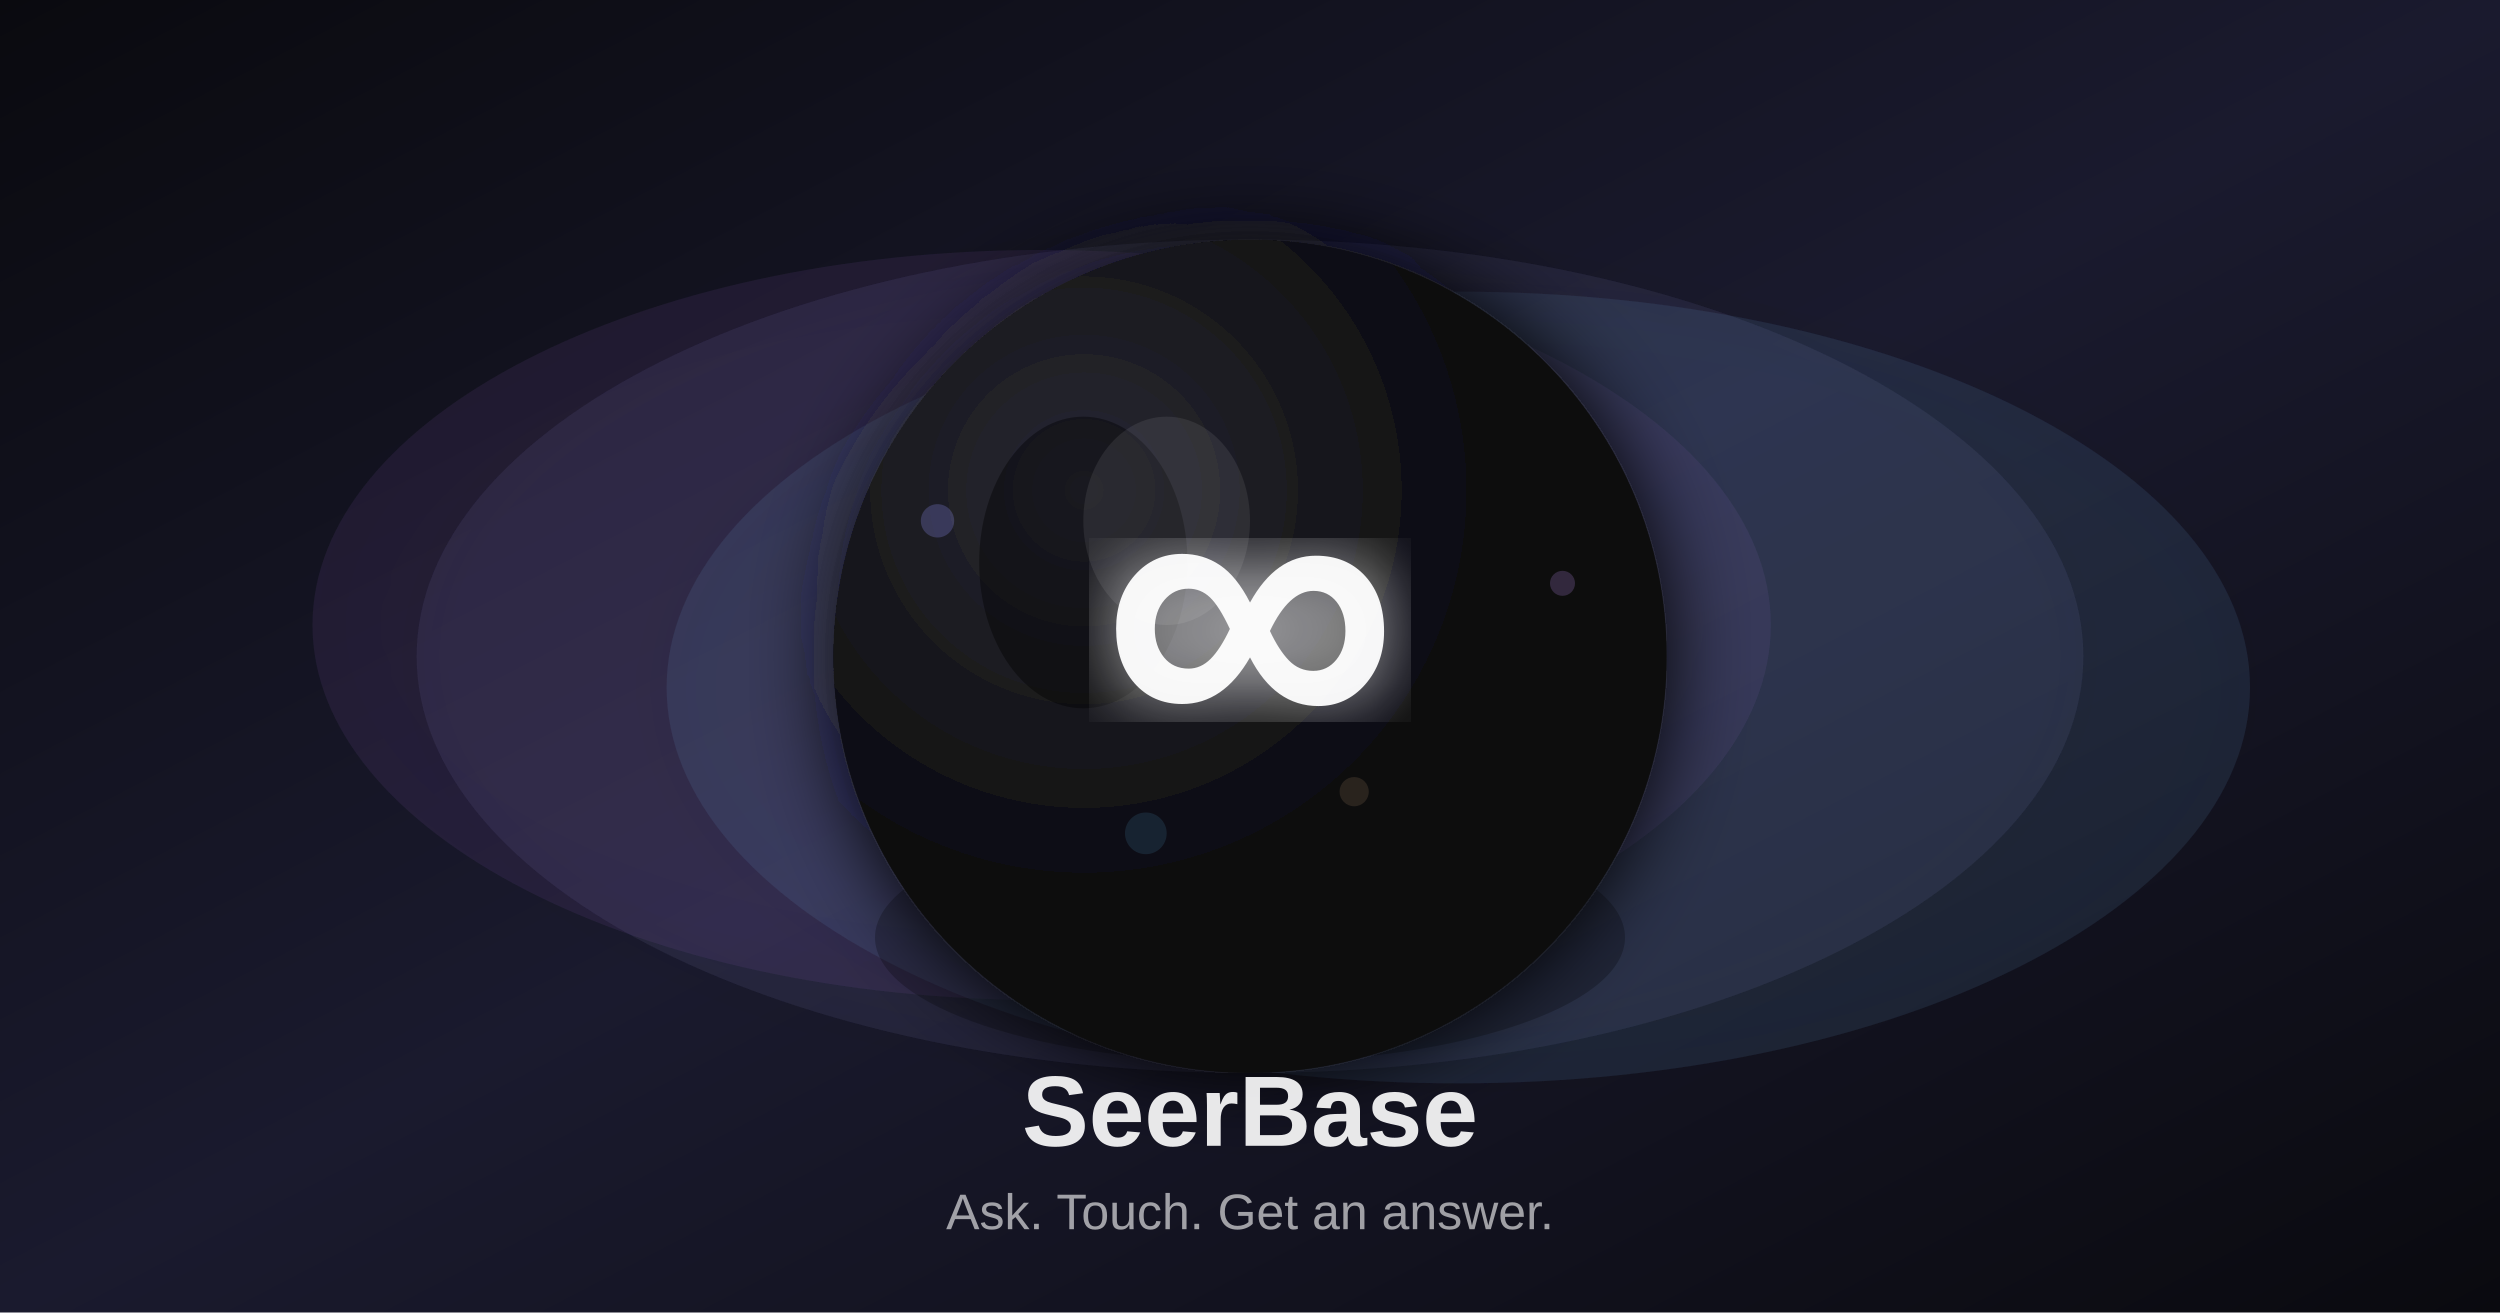
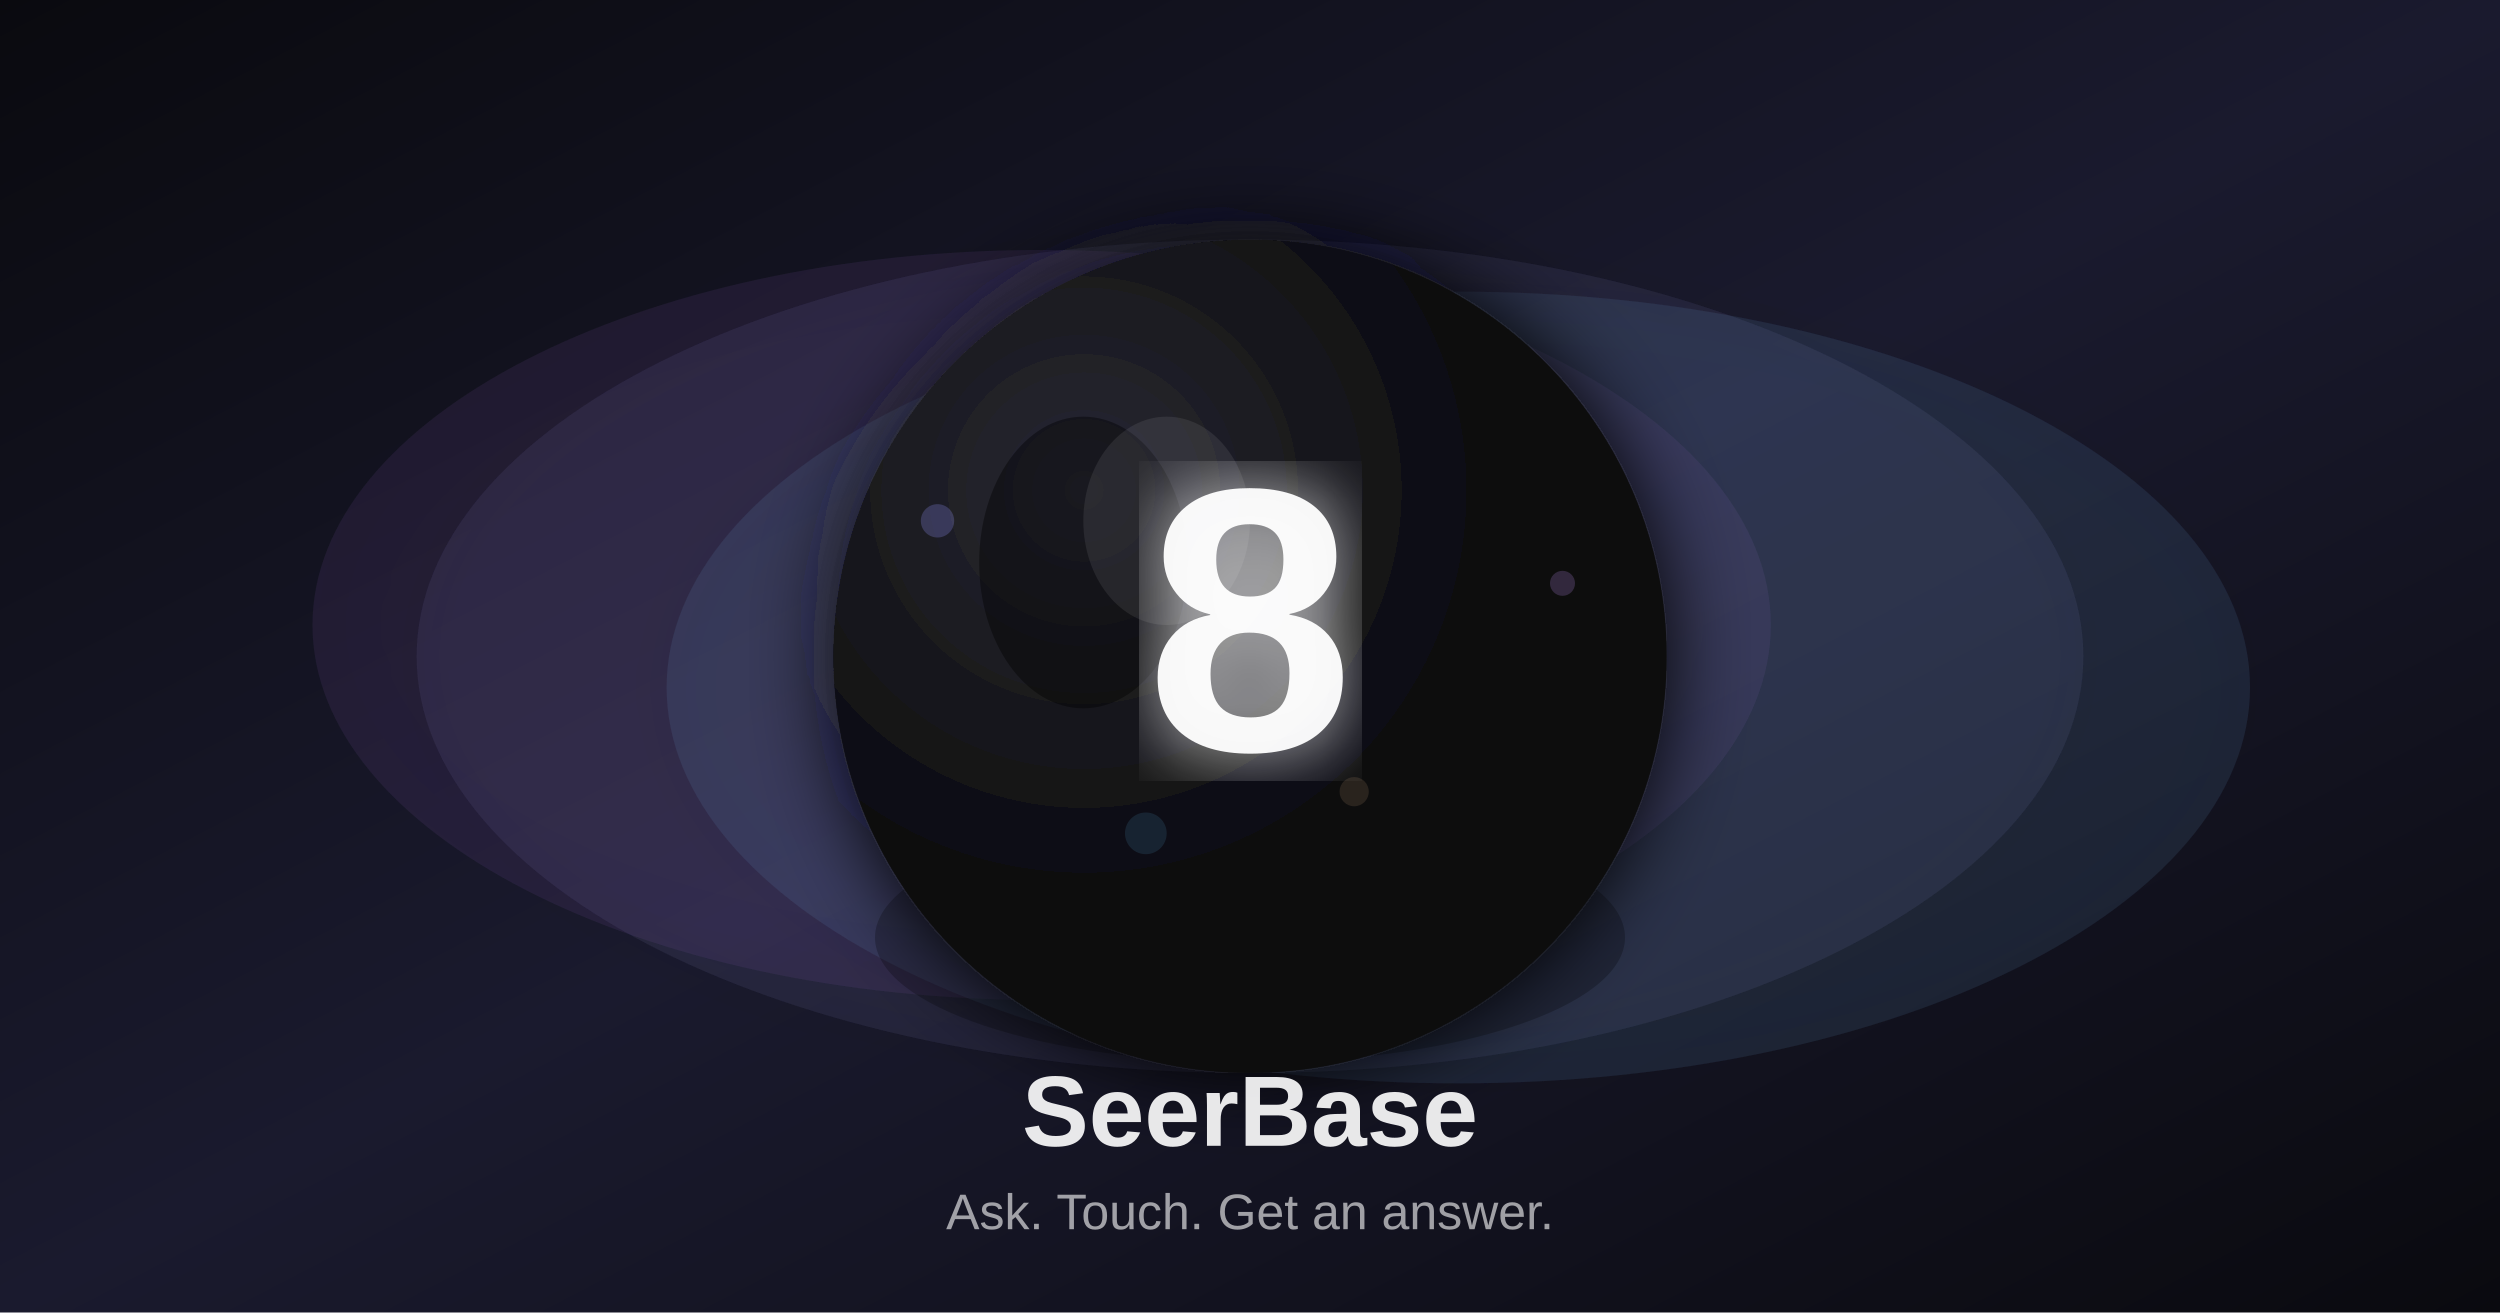
<svg xmlns="http://www.w3.org/2000/svg" viewBox="0 0 1200 630" width="1200" height="630">
  <defs>
    <linearGradient id="bgGradient" x1="0%" y1="0%" x2="100%" y2="100%">
      <stop offset="0%" style="stop-color:#0a0a0f;stop-opacity:1" />
      <stop offset="50%" style="stop-color:#1a1a2e;stop-opacity:1" />
      <stop offset="100%" style="stop-color:#0a0a0f;stop-opacity:1" />
    </linearGradient>
    <radialGradient id="ballGradient" cx="30%" cy="30%">
      <stop offset="0%" style="stop-color:#2a2a35;stop-opacity:1" />
      <stop offset="50%" style="stop-color:#1a1a1f;stop-opacity:1" />
      <stop offset="100%" style="stop-color:#0a0a0f;stop-opacity:1" />
    </radialGradient>
    <filter id="mist1" x="-50%" y="-50%" width="200%" height="200%">
      <feGaussianBlur in="SourceAlpha" stdDeviation="15" />
      <feOffset dx="0" dy="0" result="offsetblur" />
      <feComponentTransfer>
        <feFuncA type="linear" slope="0.3" />
      </feComponentTransfer>
      <feMerge>
        <feMergeNode />
        <feMergeNode in="SourceGraphic" />
      </feMerge>
    </filter>
    <filter id="mist2" x="-50%" y="-50%" width="200%" height="200%">
      <feGaussianBlur in="SourceAlpha" stdDeviation="25" />
      <feOffset dx="0" dy="0" result="offsetblur" />
      <feComponentTransfer>
        <feFuncA type="linear" slope="0.2" />
      </feComponentTransfer>
      <feMerge>
        <feMergeNode />
        <feMergeNode in="SourceGraphic" />
      </feMerge>
    </filter>
    <filter id="glow">
      <feGaussianBlur stdDeviation="20" result="coloredBlur" />
      <feMerge>
        <feMergeNode in="coloredBlur" />
        <feMergeNode in="SourceGraphic" />
      </feMerge>
    </filter>
  </defs>
  <rect width="1200" height="630" fill="url(#bgGradient)" />
  <ellipse cx="600" cy="315" rx="400" ry="200" fill="rgba(100, 100, 150, 0.15)" filter="url(#mist1)" />
  <ellipse cx="500" cy="300" rx="350" ry="180" fill="rgba(150, 100, 200, 0.1)" filter="url(#mist2)" />
  <ellipse cx="700" cy="330" rx="380" ry="190" fill="rgba(100, 150, 200, 0.12)" filter="url(#mist1)" />
  <ellipse cx="600" cy="450" rx="180" ry="60" fill="rgba(0, 0, 0, 0.4)" opacity="0.6" />
  <circle cx="600" cy="315" r="200" fill="url(#ballGradient)" filter="url(#glow)">
    <circle cx="540" cy="255" r="60" fill="rgba(255, 255, 255, 0.05)" />
    <ellipse cx="480" cy="280" rx="80" ry="100" fill="rgba(0, 0, 0, 0.3)" />
  </circle>
  <ellipse cx="520" cy="270" rx="50" ry="70" fill="rgba(0, 0, 0, 0.4)" />
  <ellipse cx="560" cy="250" rx="40" ry="50" fill="rgba(255, 255, 255, 0.08)" />
-   <text x="600" y="360" font-family="Arial, sans-serif" font-size="200" font-weight="700" fill="rgba(255, 255, 255, 0.95)" text-anchor="middle" filter="url(#glow)" style="text-shadow: 0 0 30px rgba(255, 255, 255, 0.5);">
-     ∞
+   <text x="600" y="360" font-family="Arial, sans-serif" font-size="180" font-weight="700" fill="rgba(255, 255, 255, 0.95)" text-anchor="middle" filter="url(#glow)" style="text-shadow: 0 0 30px rgba(255, 255, 255, 0.5);">
+     8
  </text>
  <circle cx="450" cy="250" r="8" fill="rgba(150, 150, 255, 0.4)" opacity="0.6" />
  <circle cx="750" cy="280" r="6" fill="rgba(200, 150, 255, 0.4)" opacity="0.5" />
  <circle cx="550" cy="400" r="10" fill="rgba(100, 200, 255, 0.3)" opacity="0.4" />
  <circle cx="650" cy="380" r="7" fill="rgba(255, 200, 150, 0.3)" opacity="0.4" />
  <text x="600" y="550" font-family="Arial, sans-serif" font-size="48" font-weight="700" fill="rgba(255, 255, 255, 0.9)" text-anchor="middle">
    SeerBase
  </text>
  <text x="600" y="590" font-family="Arial, sans-serif" font-size="24" fill="rgba(255, 255, 255, 0.6)" text-anchor="middle">
    Ask. Touch. Get an answer.
  </text>
</svg>
